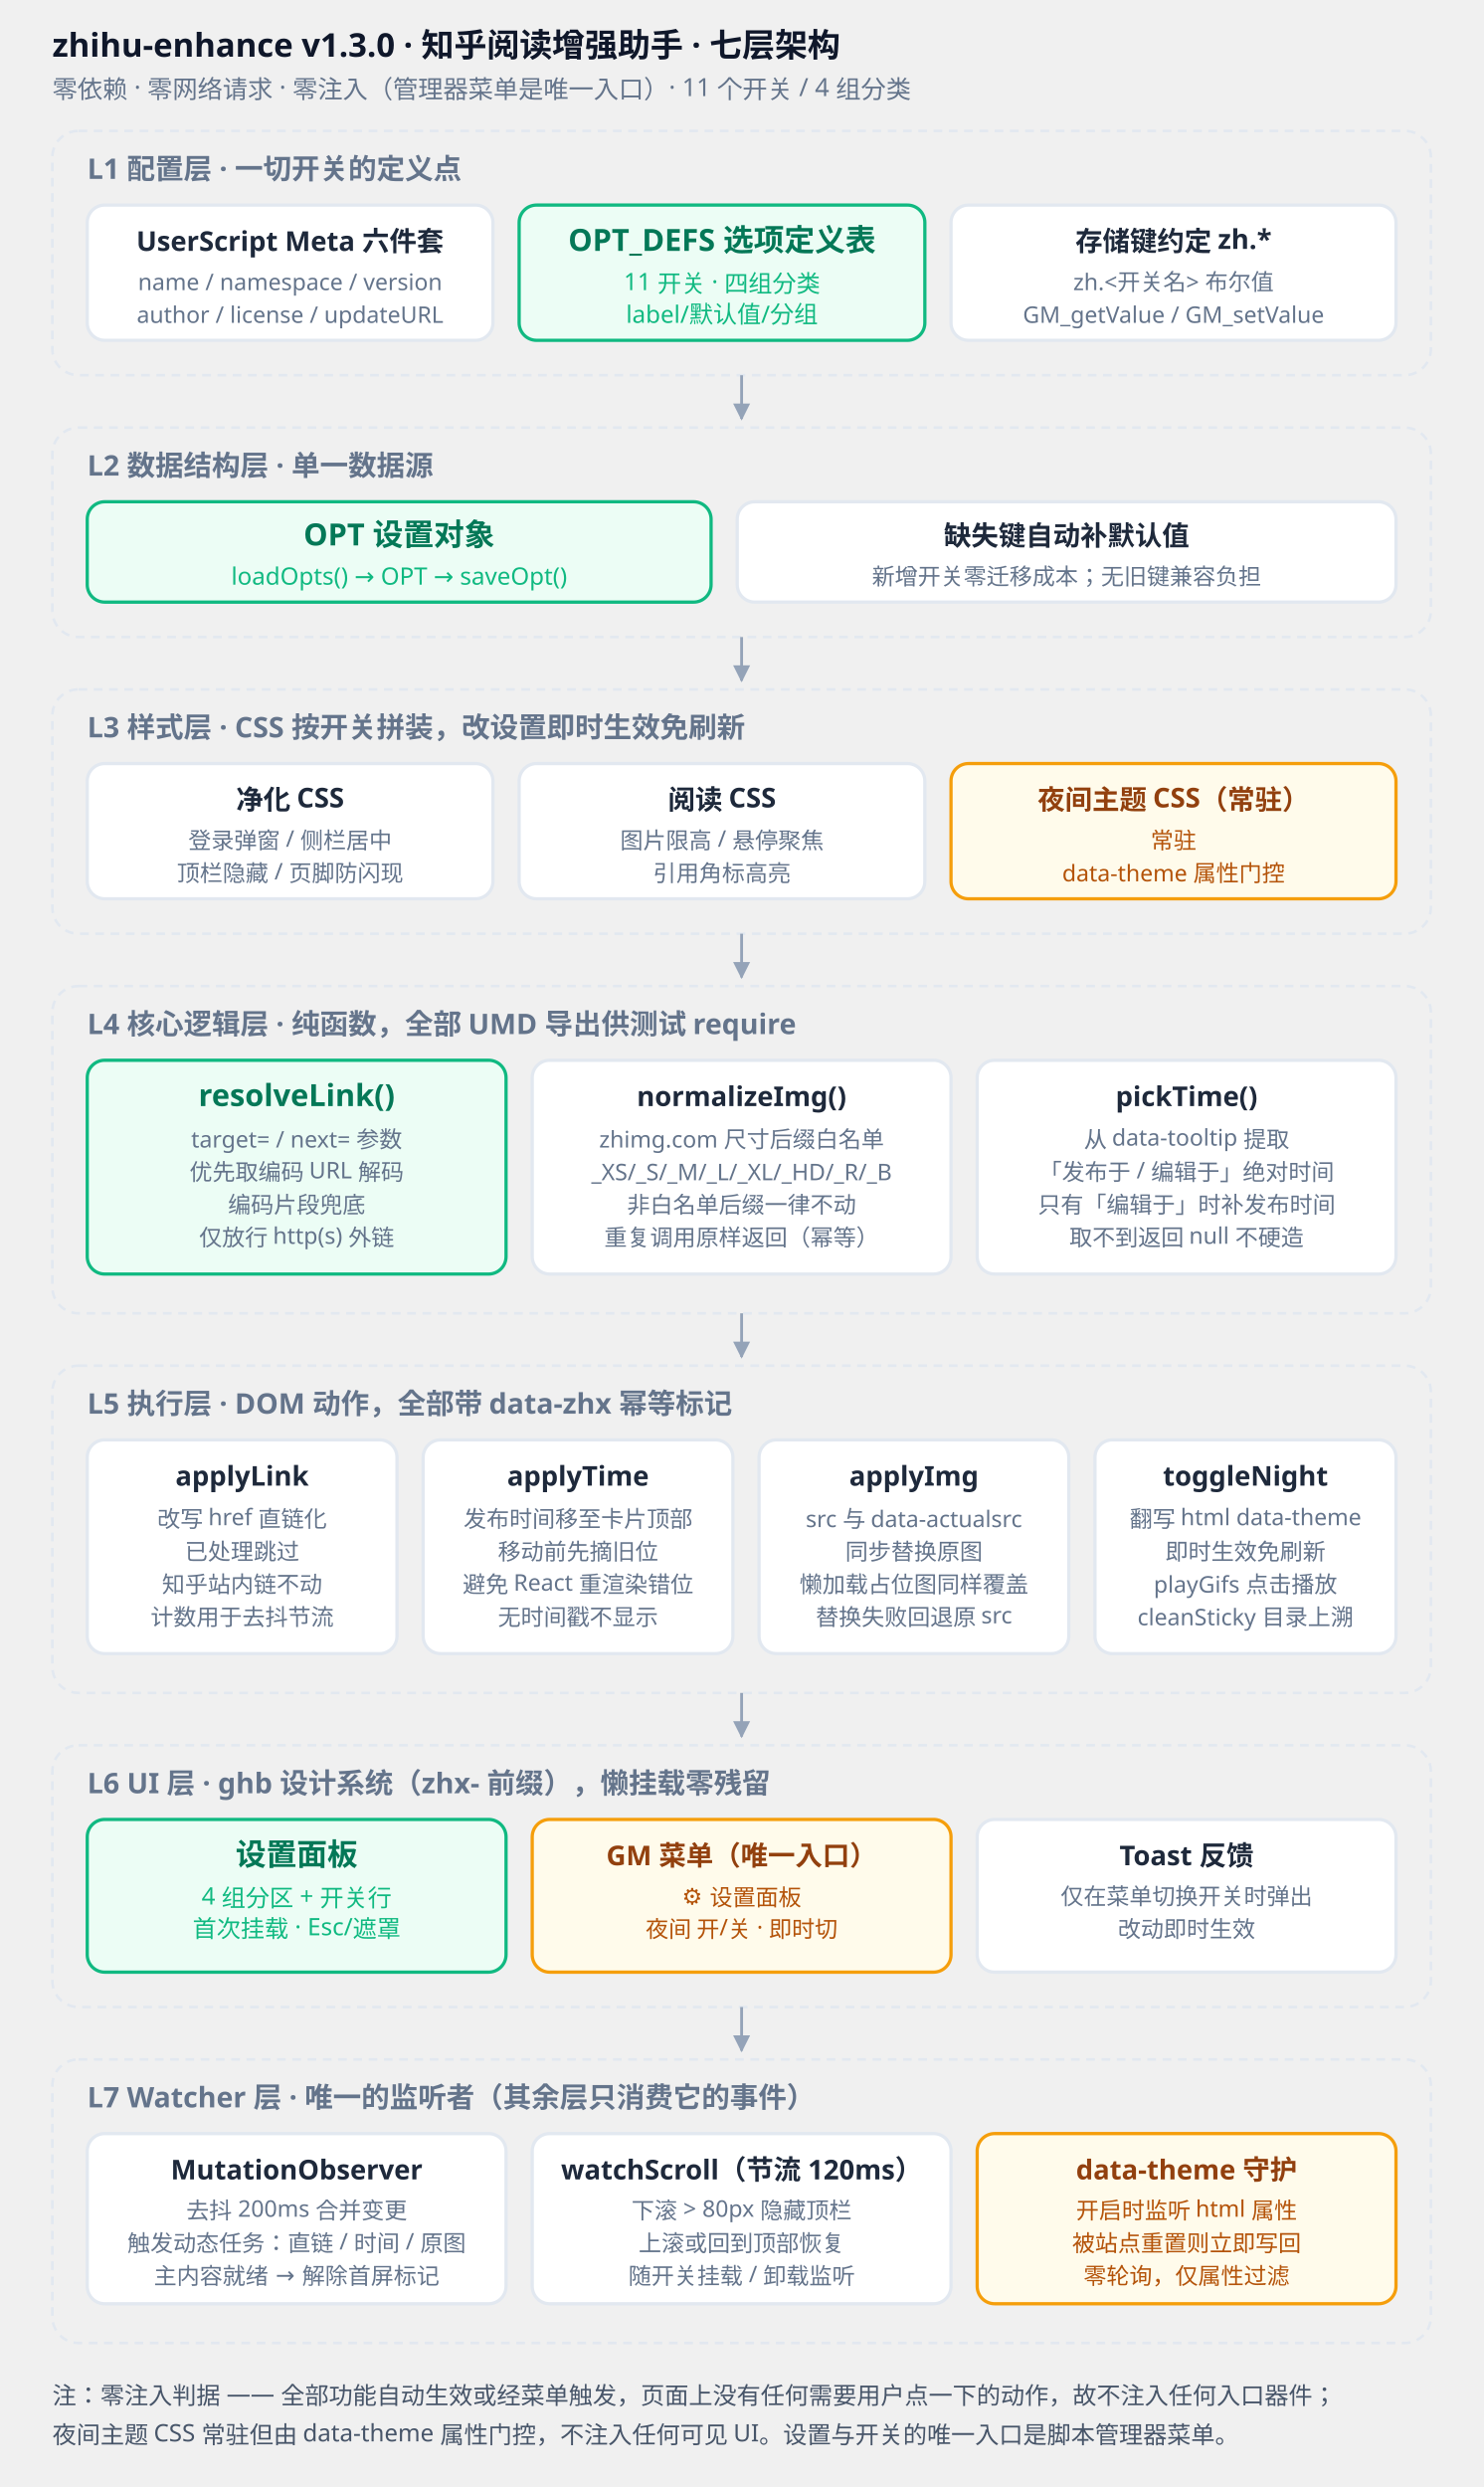
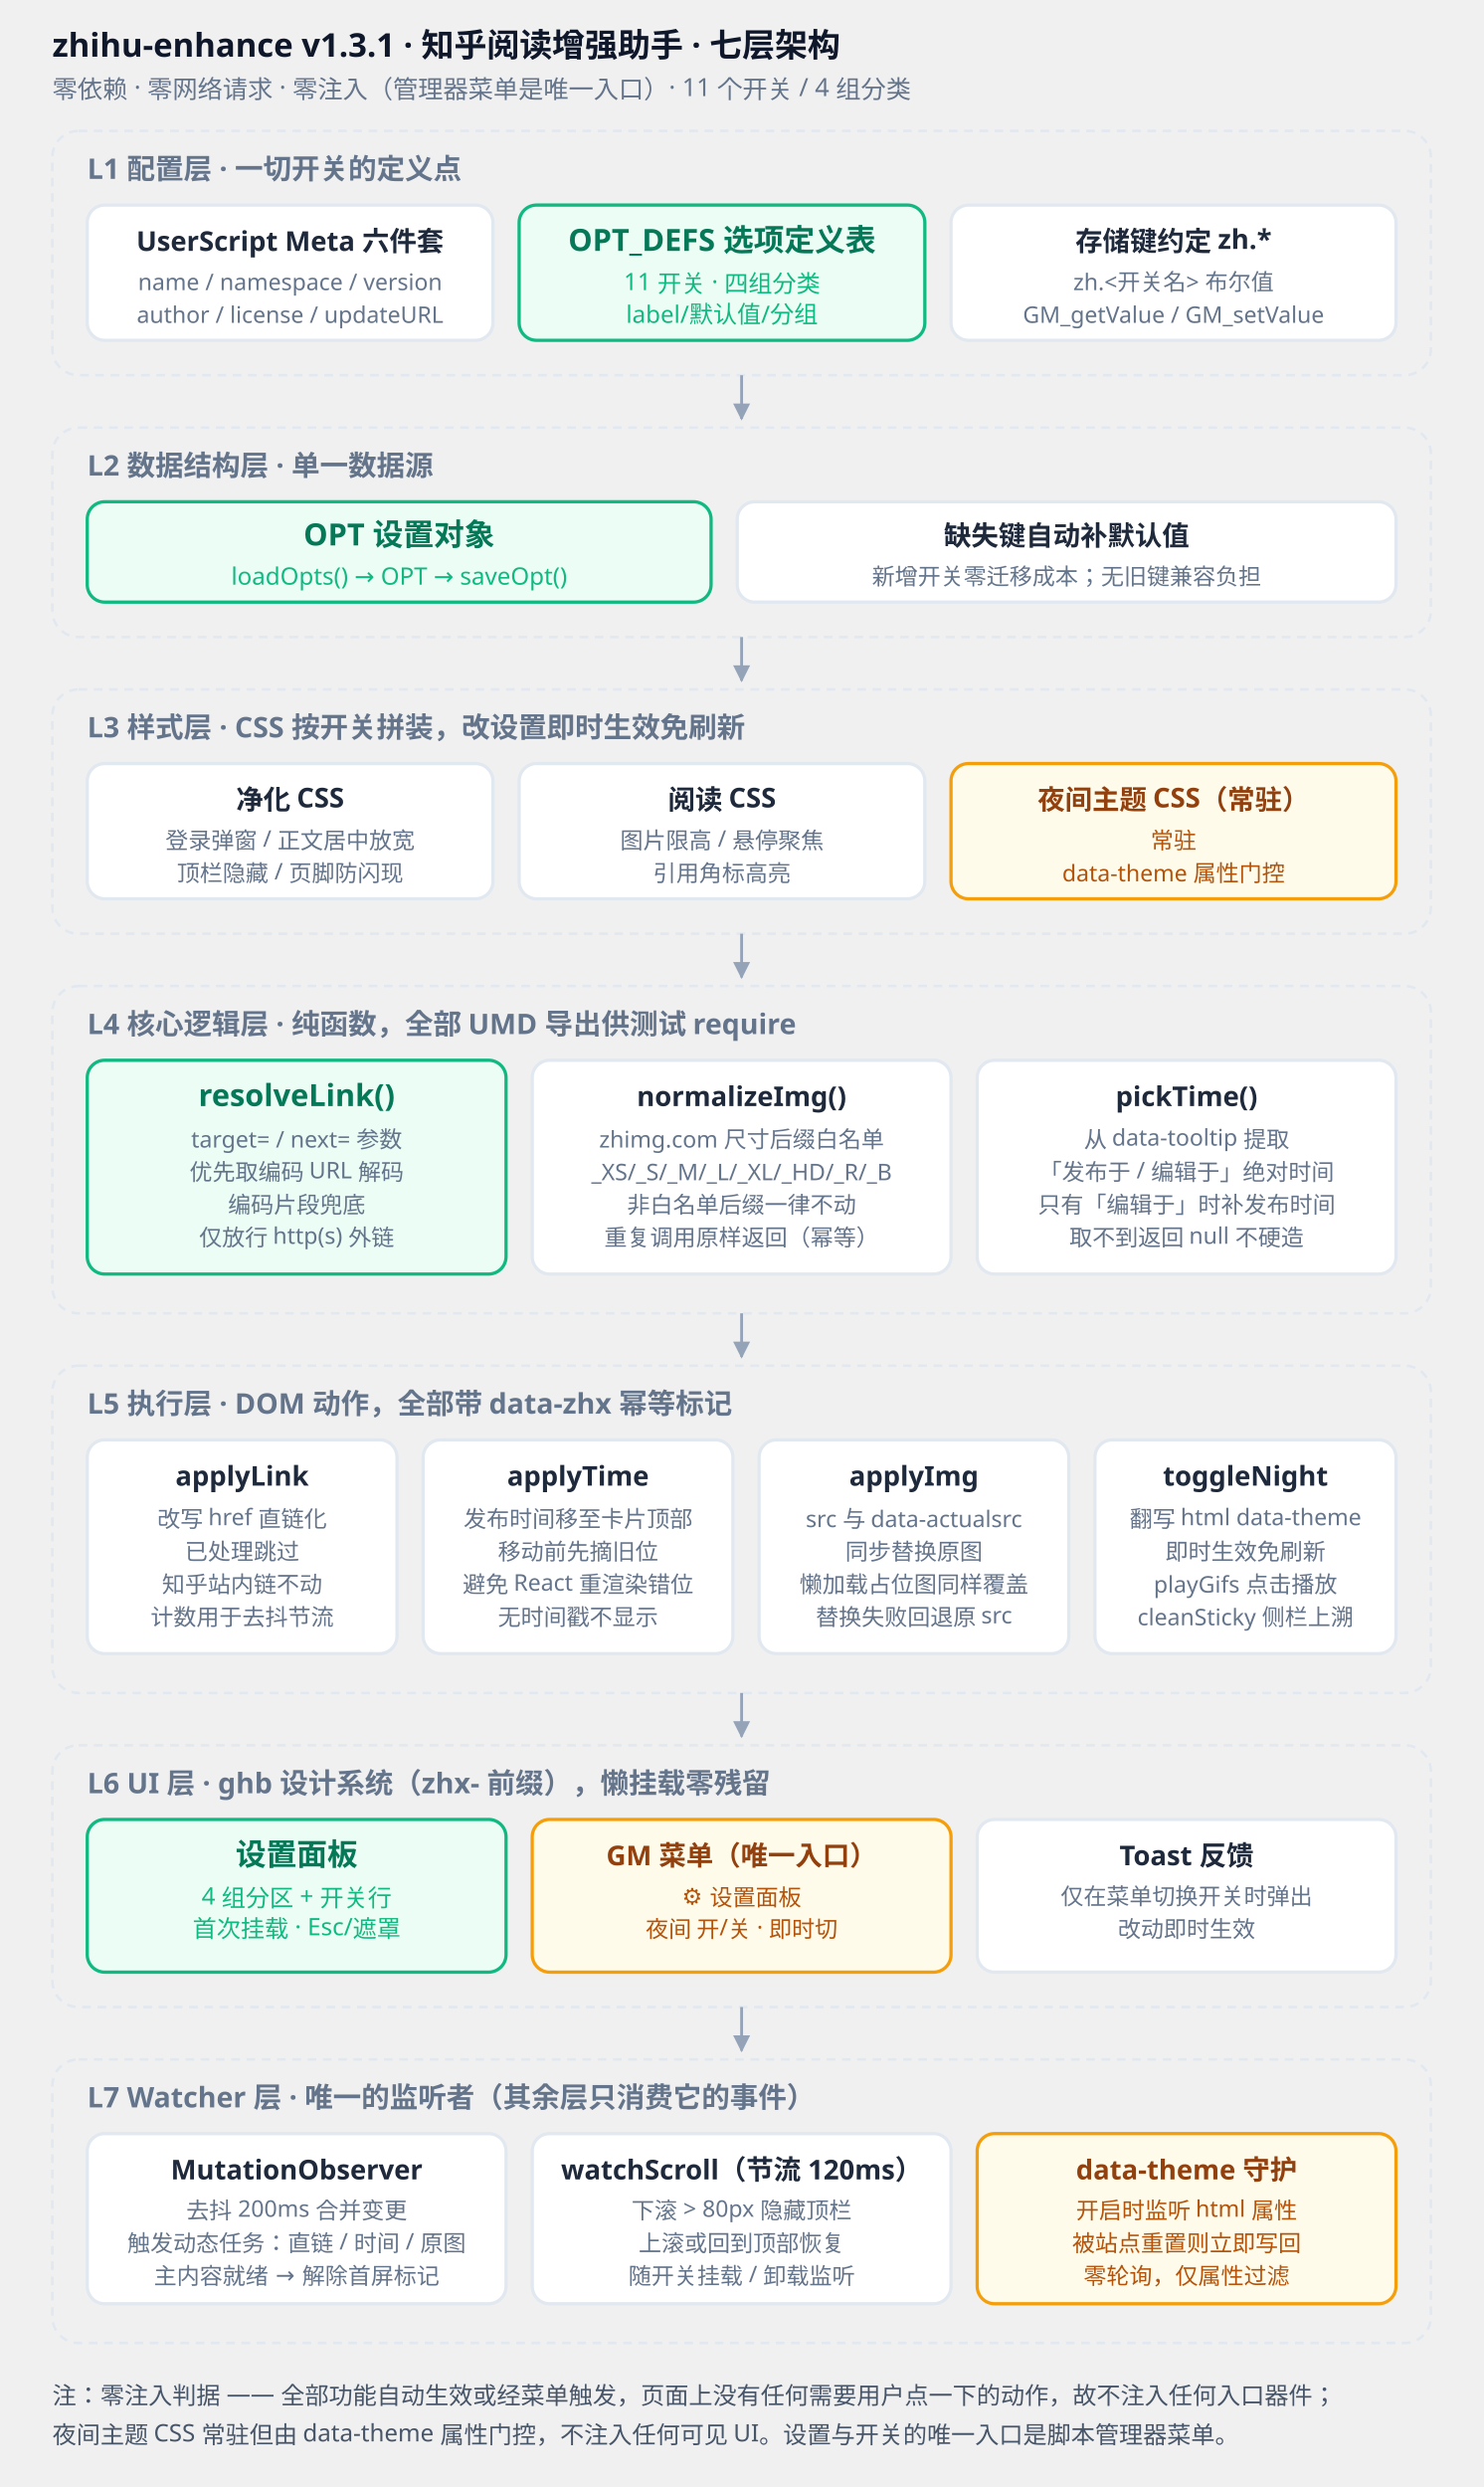
<svg xmlns="http://www.w3.org/2000/svg" viewBox="0 0 680 1140">
  <defs>
    <style>
      .layer { fill: none; stroke: #e2e8f0; stroke-width: 1.2; stroke-dasharray: 4 3; }
      .layer-title { font-family: sans-serif; font-size: 13px; font-weight: 600; fill: #64748b; }
      .node { fill: #ffffff; stroke: #e2e8f0; stroke-width: 1.5; }
      .nt { font-family: sans-serif; font-size: 12.5px; font-weight: 600; fill: #1e293b; }
      .nd { font-family: sans-serif; font-size: 10.5px; fill: #64748b; }
      .arrow { stroke: #94a3b8; stroke-width: 1.3; fill: none; }
      .band { fill: #ecfdf5; stroke: #10b981; stroke-width: 1.5; }
      .band-t { font-family: sans-serif; font-size: 14px; font-weight: 700; fill: #047857; }
      .band-d { font-family: sans-serif; font-size: 11px; fill: #10b981; }
      .warn { fill: #fffbeb; stroke: #f59e0b; stroke-width: 1.5; }
      .warn-t { font-family: sans-serif; font-size: 12.5px; font-weight: 600; fill: #92400e; }
      .warn-d { font-family: sans-serif; font-size: 10.5px; fill: #b45309; }
      .h1 { font-family: sans-serif; font-size: 15px; font-weight: 700; fill: #0f172a; }
      .h2 { font-family: sans-serif; font-size: 11.5px; fill: #64748b; }
      .note { font-family: sans-serif; font-size: 11px; fill: #475569; }
    </style>
    <marker id="ar" viewBox="0 0 10 10" refX="9" refY="5" markerWidth="6" markerHeight="6" orient="auto-start-reverse">
      <path d="M0 0 L10 5 L0 10 z" fill="#94a3b8" />
    </marker>
  </defs>
-   <text x="24" y="26" class="h1">zhihu-enhance v1.3.0 · 知乎阅读增强助手 · 七层架构</text>
+   <text x="24" y="26" class="h1">zhihu-enhance v1.3.1 · 知乎阅读增强助手 · 七层架构</text>
  <text x="24" y="45" class="h2">零依赖 · 零网络请求 · 零注入（管理器菜单是唯一入口）· 11 个开关 / 4 组分类</text>
  <rect x="24" y="60" width="632" height="112" rx="12" class="layer" />
  <text x="40" y="82" class="layer-title">L1 配置层 · 一切开关的定义点</text>
  <rect x="40" y="94" width="186" height="62" rx="8" class="node" />
  <text x="133" y="115" class="nt" text-anchor="middle">UserScript Meta 六件套</text>
  <text x="133" y="133" class="nd" text-anchor="middle">name / namespace / version</text>
  <text x="133" y="148" class="nd" text-anchor="middle">author / license / updateURL</text>
  <rect x="238" y="94" width="186" height="62" rx="8" class="band" />
  <text x="331" y="115" class="band-t" text-anchor="middle">OPT_DEFS 选项定义表</text>
  <text x="331" y="133" class="band-d" text-anchor="middle">11 开关 · 四组分类</text>
  <text x="331" y="148" class="band-d" text-anchor="middle">label/默认值/分组</text>
  <rect x="436" y="94" width="204" height="62" rx="8" class="node" />
  <text x="538" y="115" class="nt" text-anchor="middle">存储键约定 zh.*</text>
  <text x="538" y="133" class="nd" text-anchor="middle">zh.&lt;开关名&gt; 布尔值</text>
  <text x="538" y="148" class="nd" text-anchor="middle">GM_getValue / GM_setValue</text>
  <line x1="340" y1="172" x2="340" y2="192" class="arrow" marker-end="url(#ar)" />
  <rect x="24" y="196" width="632" height="96" rx="12" class="layer" />
  <text x="40" y="218" class="layer-title">L2 数据结构层 · 单一数据源</text>
  <rect x="40" y="230" width="286" height="46" rx="8" class="band" />
  <text x="183" y="250" class="band-t" text-anchor="middle">OPT 设置对象</text>
  <text x="183" y="268" class="band-d" text-anchor="middle">loadOpts() → OPT → saveOpt()</text>
  <rect x="338" y="230" width="302" height="46" rx="8" class="node" />
  <text x="489" y="250" class="nt" text-anchor="middle">缺失键自动补默认值</text>
  <text x="489" y="268" class="nd" text-anchor="middle">新增开关零迁移成本；无旧键兼容负担</text>
  <line x1="340" y1="292" x2="340" y2="312" class="arrow" marker-end="url(#ar)" />
  <rect x="24" y="316" width="632" height="112" rx="12" class="layer" />
  <text x="40" y="338" class="layer-title">L3 样式层 · CSS 按开关拼装，改设置即时生效免刷新</text>
  <rect x="40" y="350" width="186" height="62" rx="8" class="node" />
  <text x="133" y="371" class="nt" text-anchor="middle">净化 CSS</text>
-   <text x="133" y="389" class="nd" text-anchor="middle">登录弹窗 / 侧栏居中</text>
+   <text x="133" y="389" class="nd" text-anchor="middle">登录弹窗 / 正文居中放宽</text>
  <text x="133" y="404" class="nd" text-anchor="middle">顶栏隐藏 / 页脚防闪现</text>
  <rect x="238" y="350" width="186" height="62" rx="8" class="node" />
  <text x="331" y="371" class="nt" text-anchor="middle">阅读 CSS</text>
  <text x="331" y="389" class="nd" text-anchor="middle">图片限高 / 悬停聚焦</text>
  <text x="331" y="404" class="nd" text-anchor="middle">引用角标高亮</text>
  <rect x="436" y="350" width="204" height="62" rx="8" class="warn" />
  <text x="538" y="371" class="warn-t" text-anchor="middle">夜间主题 CSS（常驻）</text>
  <text x="538" y="389" class="warn-d" text-anchor="middle">常驻</text>
  <text x="538" y="404" class="warn-d" text-anchor="middle">data-theme 属性门控</text>
  <line x1="340" y1="428" x2="340" y2="448" class="arrow" marker-end="url(#ar)" />
  <rect x="24" y="452" width="632" height="150" rx="12" class="layer" />
  <text x="40" y="474" class="layer-title">L4 核心逻辑层 · 纯函数，全部 UMD 导出供测试 require</text>
  <rect x="40" y="486" width="192" height="98" rx="8" class="band" />
  <text x="136" y="507" class="band-t" text-anchor="middle">resolveLink()</text>
  <text x="136" y="526" class="nd" text-anchor="middle">target= / next= 参数</text>
  <text x="136" y="541" class="nd" text-anchor="middle">优先取编码 URL 解码</text>
  <text x="136" y="556" class="nd" text-anchor="middle">编码片段兜底</text>
  <text x="136" y="571" class="nd" text-anchor="middle">仅放行 http(s) 外链</text>
  <rect x="244" y="486" width="192" height="98" rx="8" class="node" />
  <text x="340" y="507" class="nt" text-anchor="middle">normalizeImg()</text>
  <text x="340" y="526" class="nd" text-anchor="middle">zhimg.com 尺寸后缀白名单</text>
  <text x="340" y="541" class="nd" text-anchor="middle">_XS/_S/_M/_L/_XL/_HD/_R/_B</text>
  <text x="340" y="556" class="nd" text-anchor="middle">非白名单后缀一律不动</text>
  <text x="340" y="571" class="nd" text-anchor="middle">重复调用原样返回（幂等）</text>
  <rect x="448" y="486" width="192" height="98" rx="8" class="node" />
  <text x="544" y="507" class="nt" text-anchor="middle">pickTime()</text>
  <text x="544" y="526" class="nd" text-anchor="middle">从 data-tooltip 提取</text>
  <text x="544" y="541" class="nd" text-anchor="middle">「发布于 / 编辑于」绝对时间</text>
  <text x="544" y="556" class="nd" text-anchor="middle">只有「编辑于」时补发布时间</text>
  <text x="544" y="571" class="nd" text-anchor="middle">取不到返回 null 不硬造</text>
  <line x1="340" y1="602" x2="340" y2="622" class="arrow" marker-end="url(#ar)" />
  <rect x="24" y="626" width="632" height="150" rx="12" class="layer" />
  <text x="40" y="648" class="layer-title">L5 执行层 · DOM 动作，全部带 data-zhx 幂等标记</text>
  <rect x="40" y="660" width="142" height="98" rx="8" class="node" />
  <text x="111" y="681" class="nt" text-anchor="middle">applyLink</text>
  <text x="111" y="700" class="nd" text-anchor="middle">改写 href 直链化</text>
  <text x="111" y="715" class="nd" text-anchor="middle">已处理跳过</text>
  <text x="111" y="730" class="nd" text-anchor="middle">知乎站内链不动</text>
  <text x="111" y="745" class="nd" text-anchor="middle">计数用于去抖节流</text>
  <rect x="194" y="660" width="142" height="98" rx="8" class="node" />
  <text x="265" y="681" class="nt" text-anchor="middle">applyTime</text>
  <text x="265" y="700" class="nd" text-anchor="middle">发布时间移至卡片顶部</text>
  <text x="265" y="715" class="nd" text-anchor="middle">移动前先摘旧位</text>
  <text x="265" y="730" class="nd" text-anchor="middle">避免 React 重渲染错位</text>
  <text x="265" y="745" class="nd" text-anchor="middle">无时间戳不显示</text>
  <rect x="348" y="660" width="142" height="98" rx="8" class="node" />
  <text x="419" y="681" class="nt" text-anchor="middle">applyImg</text>
  <text x="419" y="700" class="nd" text-anchor="middle">src 与 data-actualsrc</text>
  <text x="419" y="715" class="nd" text-anchor="middle">同步替换原图</text>
  <text x="419" y="730" class="nd" text-anchor="middle">懒加载占位图同样覆盖</text>
  <text x="419" y="745" class="nd" text-anchor="middle">替换失败回退原 src</text>
  <rect x="502" y="660" width="138" height="98" rx="8" class="node" />
  <text x="571" y="681" class="nt" text-anchor="middle">toggleNight</text>
  <text x="571" y="700" class="nd" text-anchor="middle">翻写 html data-theme</text>
  <text x="571" y="715" class="nd" text-anchor="middle">即时生效免刷新</text>
  <text x="571" y="730" class="nd" text-anchor="middle">playGifs 点击播放</text>
-   <text x="571" y="745" class="nd" text-anchor="middle">cleanSticky 目录上溯</text>
+   <text x="571" y="745" class="nd" text-anchor="middle">cleanSticky 侧栏上溯</text>
  <line x1="340" y1="776" x2="340" y2="796" class="arrow" marker-end="url(#ar)" />
  <rect x="24" y="800" width="632" height="120" rx="12" class="layer" />
  <text x="40" y="822" class="layer-title">L6 UI 层 · ghb 设计系统（zhx- 前缀），懒挂载零残留</text>
  <rect x="40" y="834" width="192" height="70" rx="8" class="band" />
  <text x="136" y="855" class="band-t" text-anchor="middle">设置面板</text>
  <text x="136" y="873" class="band-d" text-anchor="middle">4 组分区 + 开关行</text>
  <text x="136" y="888" class="band-d" text-anchor="middle">首次挂载 · Esc/遮罩</text>
  <rect x="244" y="834" width="192" height="70" rx="8" class="warn" />
  <text x="340" y="855" class="warn-t" text-anchor="middle">GM 菜单（唯一入口）</text>
  <text x="340" y="873" class="warn-d" text-anchor="middle">⚙ 设置面板</text>
  <text x="340" y="888" class="warn-d" text-anchor="middle">夜间 开/关 · 即时切</text>
  <rect x="448" y="834" width="192" height="70" rx="8" class="node" />
  <text x="544" y="855" class="nt" text-anchor="middle">Toast 反馈</text>
  <text x="544" y="873" class="nd" text-anchor="middle">仅在菜单切换开关时弹出</text>
  <text x="544" y="888" class="nd" text-anchor="middle">改动即时生效</text>
  <line x1="340" y1="920" x2="340" y2="940" class="arrow" marker-end="url(#ar)" />
  <rect x="24" y="944" width="632" height="130" rx="12" class="layer" />
  <text x="40" y="966" class="layer-title">L7 Watcher 层 · 唯一的监听者（其余层只消费它的事件）</text>
  <rect x="40" y="978" width="192" height="78" rx="8" class="node" />
  <text x="136" y="999" class="nt" text-anchor="middle">MutationObserver</text>
  <text x="136" y="1017" class="nd" text-anchor="middle">去抖 200ms 合并变更</text>
  <text x="136" y="1032" class="nd" text-anchor="middle">触发动态任务：直链 / 时间 / 原图</text>
  <text x="136" y="1047" class="nd" text-anchor="middle">主内容就绪 → 解除首屏标记</text>
  <rect x="244" y="978" width="192" height="78" rx="8" class="node" />
  <text x="340" y="999" class="nt" text-anchor="middle">watchScroll（节流 120ms）</text>
  <text x="340" y="1017" class="nd" text-anchor="middle">下滚 &gt; 80px 隐藏顶栏</text>
  <text x="340" y="1032" class="nd" text-anchor="middle">上滚或回到顶部恢复</text>
  <text x="340" y="1047" class="nd" text-anchor="middle">随开关挂载 / 卸载监听</text>
  <rect x="448" y="978" width="192" height="78" rx="8" class="warn" />
  <text x="544" y="999" class="warn-t" text-anchor="middle">data-theme 守护</text>
  <text x="544" y="1017" class="warn-d" text-anchor="middle">开启时监听 html 属性</text>
  <text x="544" y="1032" class="warn-d" text-anchor="middle">被站点重置则立即写回</text>
  <text x="544" y="1047" class="warn-d" text-anchor="middle">零轮询，仅属性过滤</text>
  <text x="24" y="1102" class="note">注：零注入判据 —— 全部功能自动生效或经菜单触发，页面上没有任何需要用户点一下的动作，故不注入任何入口器件；</text>
  <text x="24" y="1120" class="note">夜间主题 CSS 常驻但由 data-theme 属性门控，不注入任何可见 UI。设置与开关的唯一入口是脚本管理器菜单。</text>
</svg>
